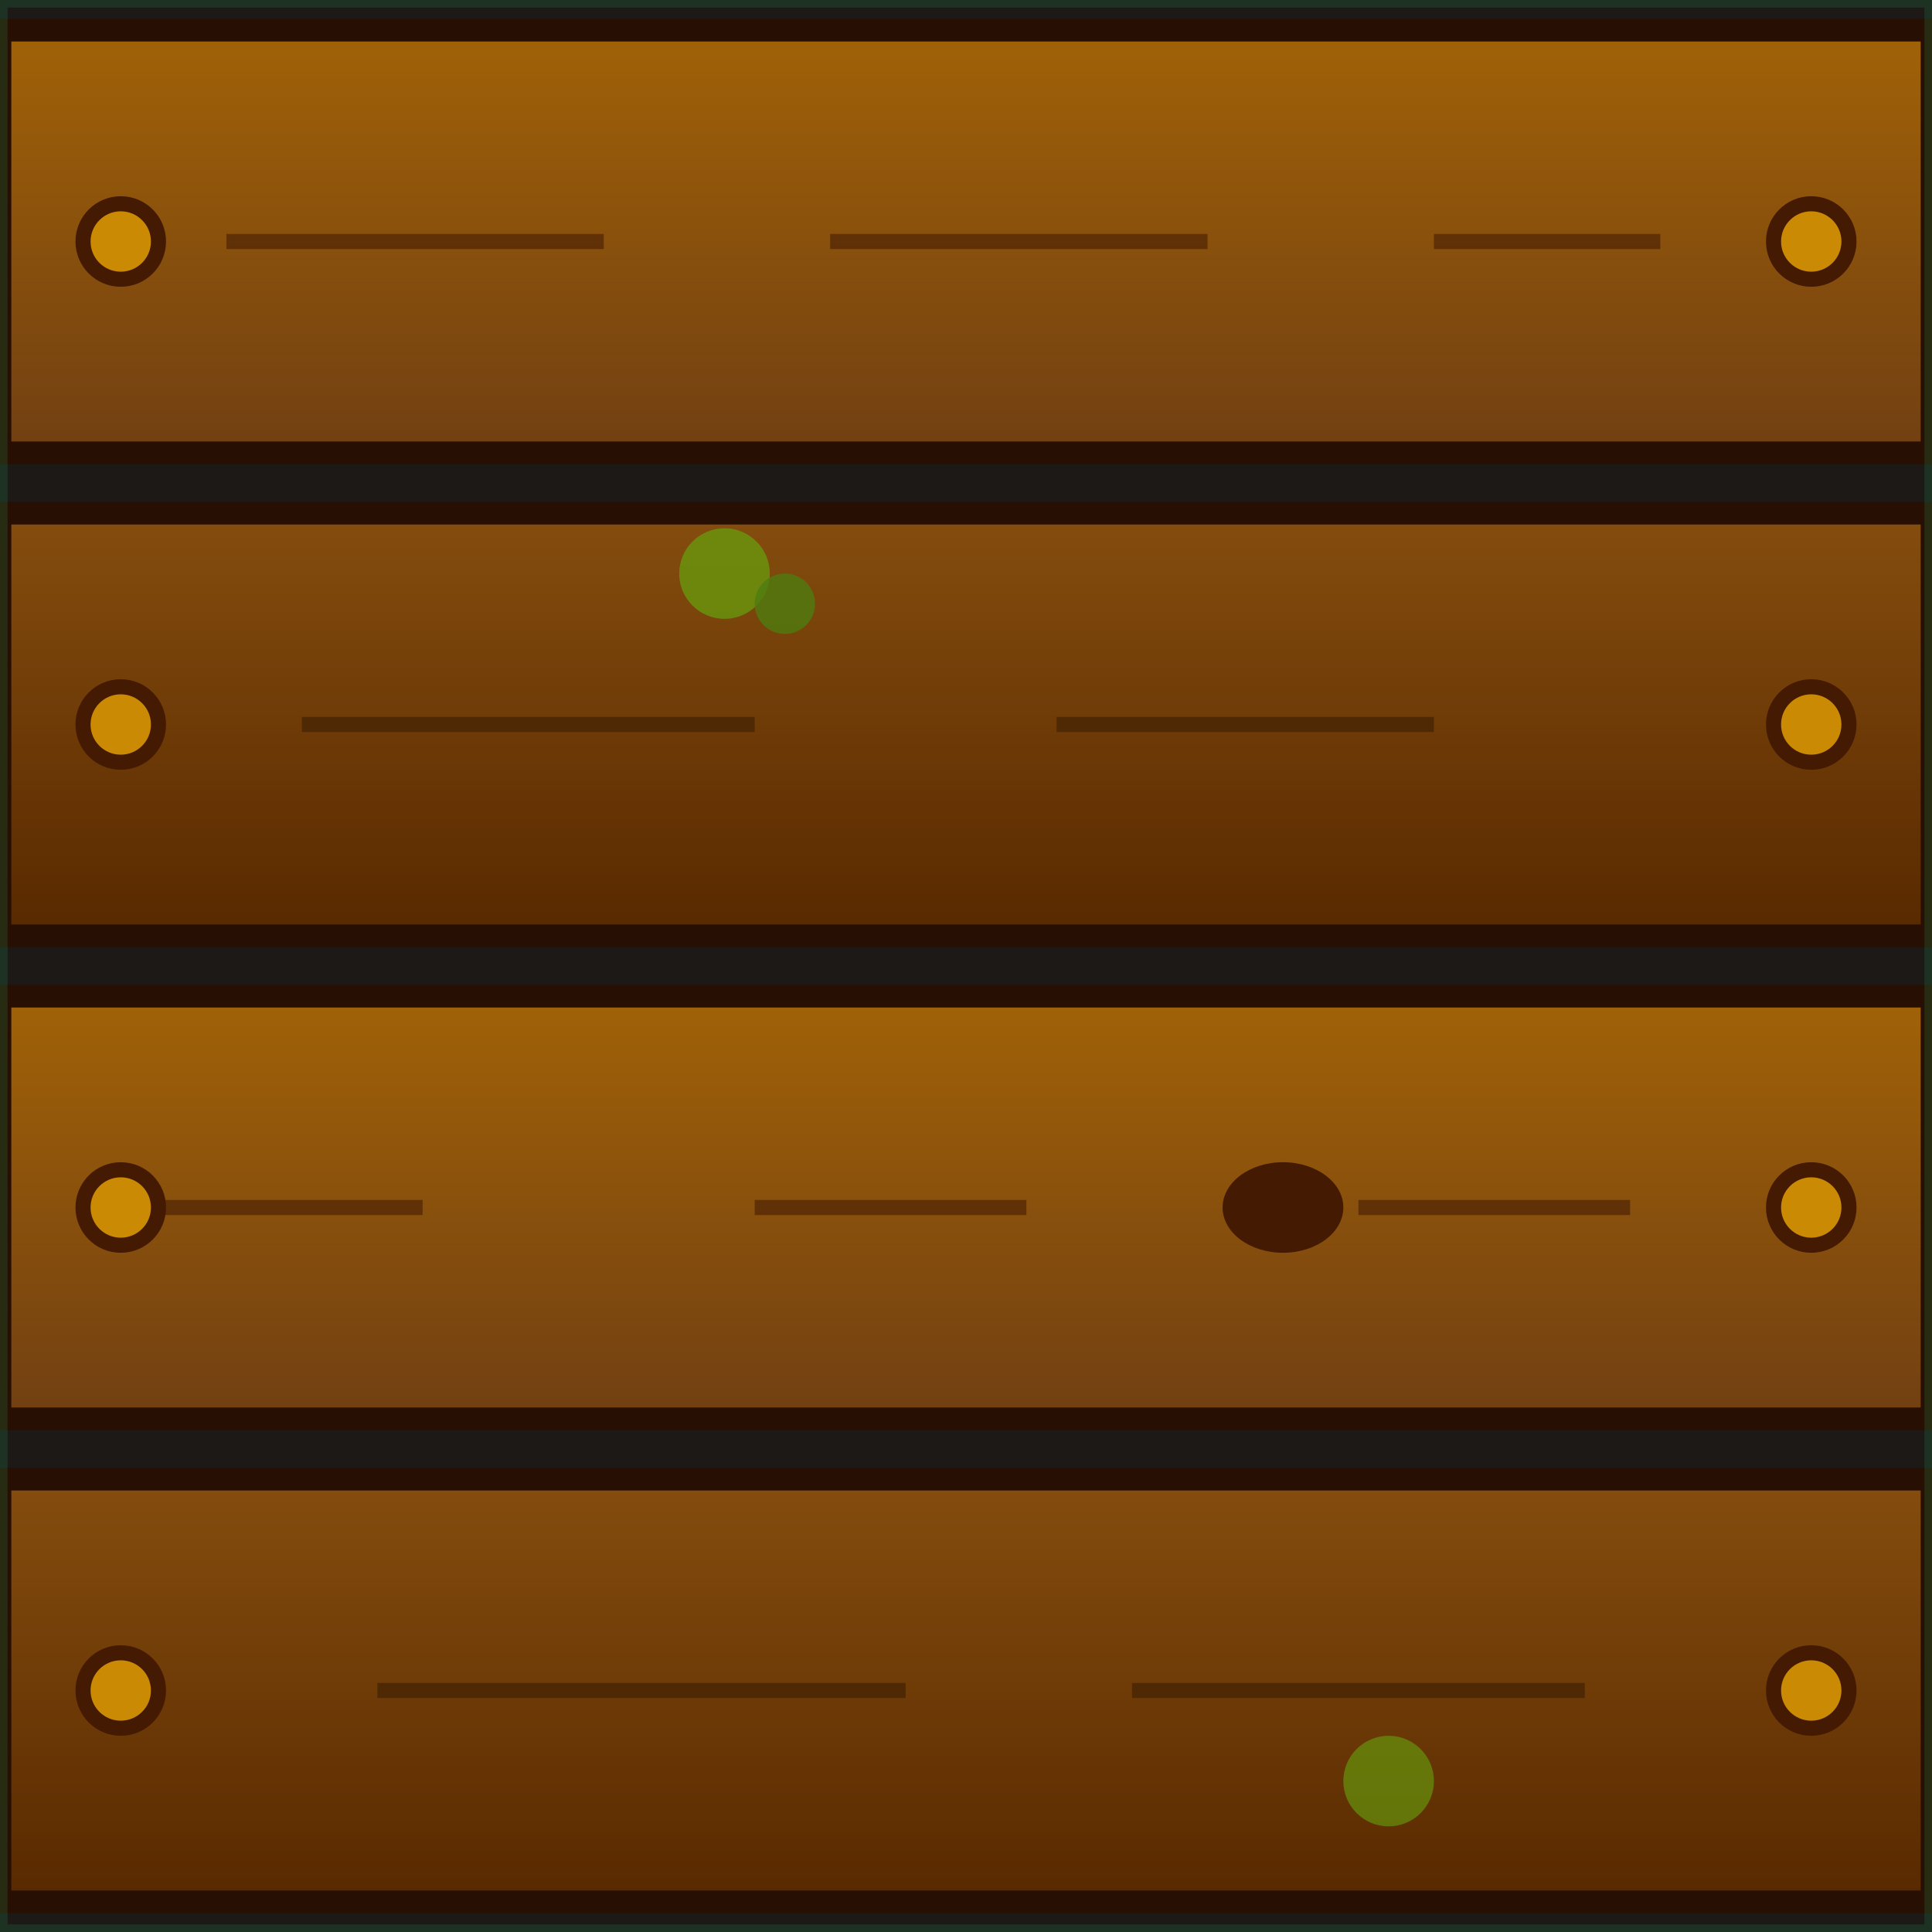
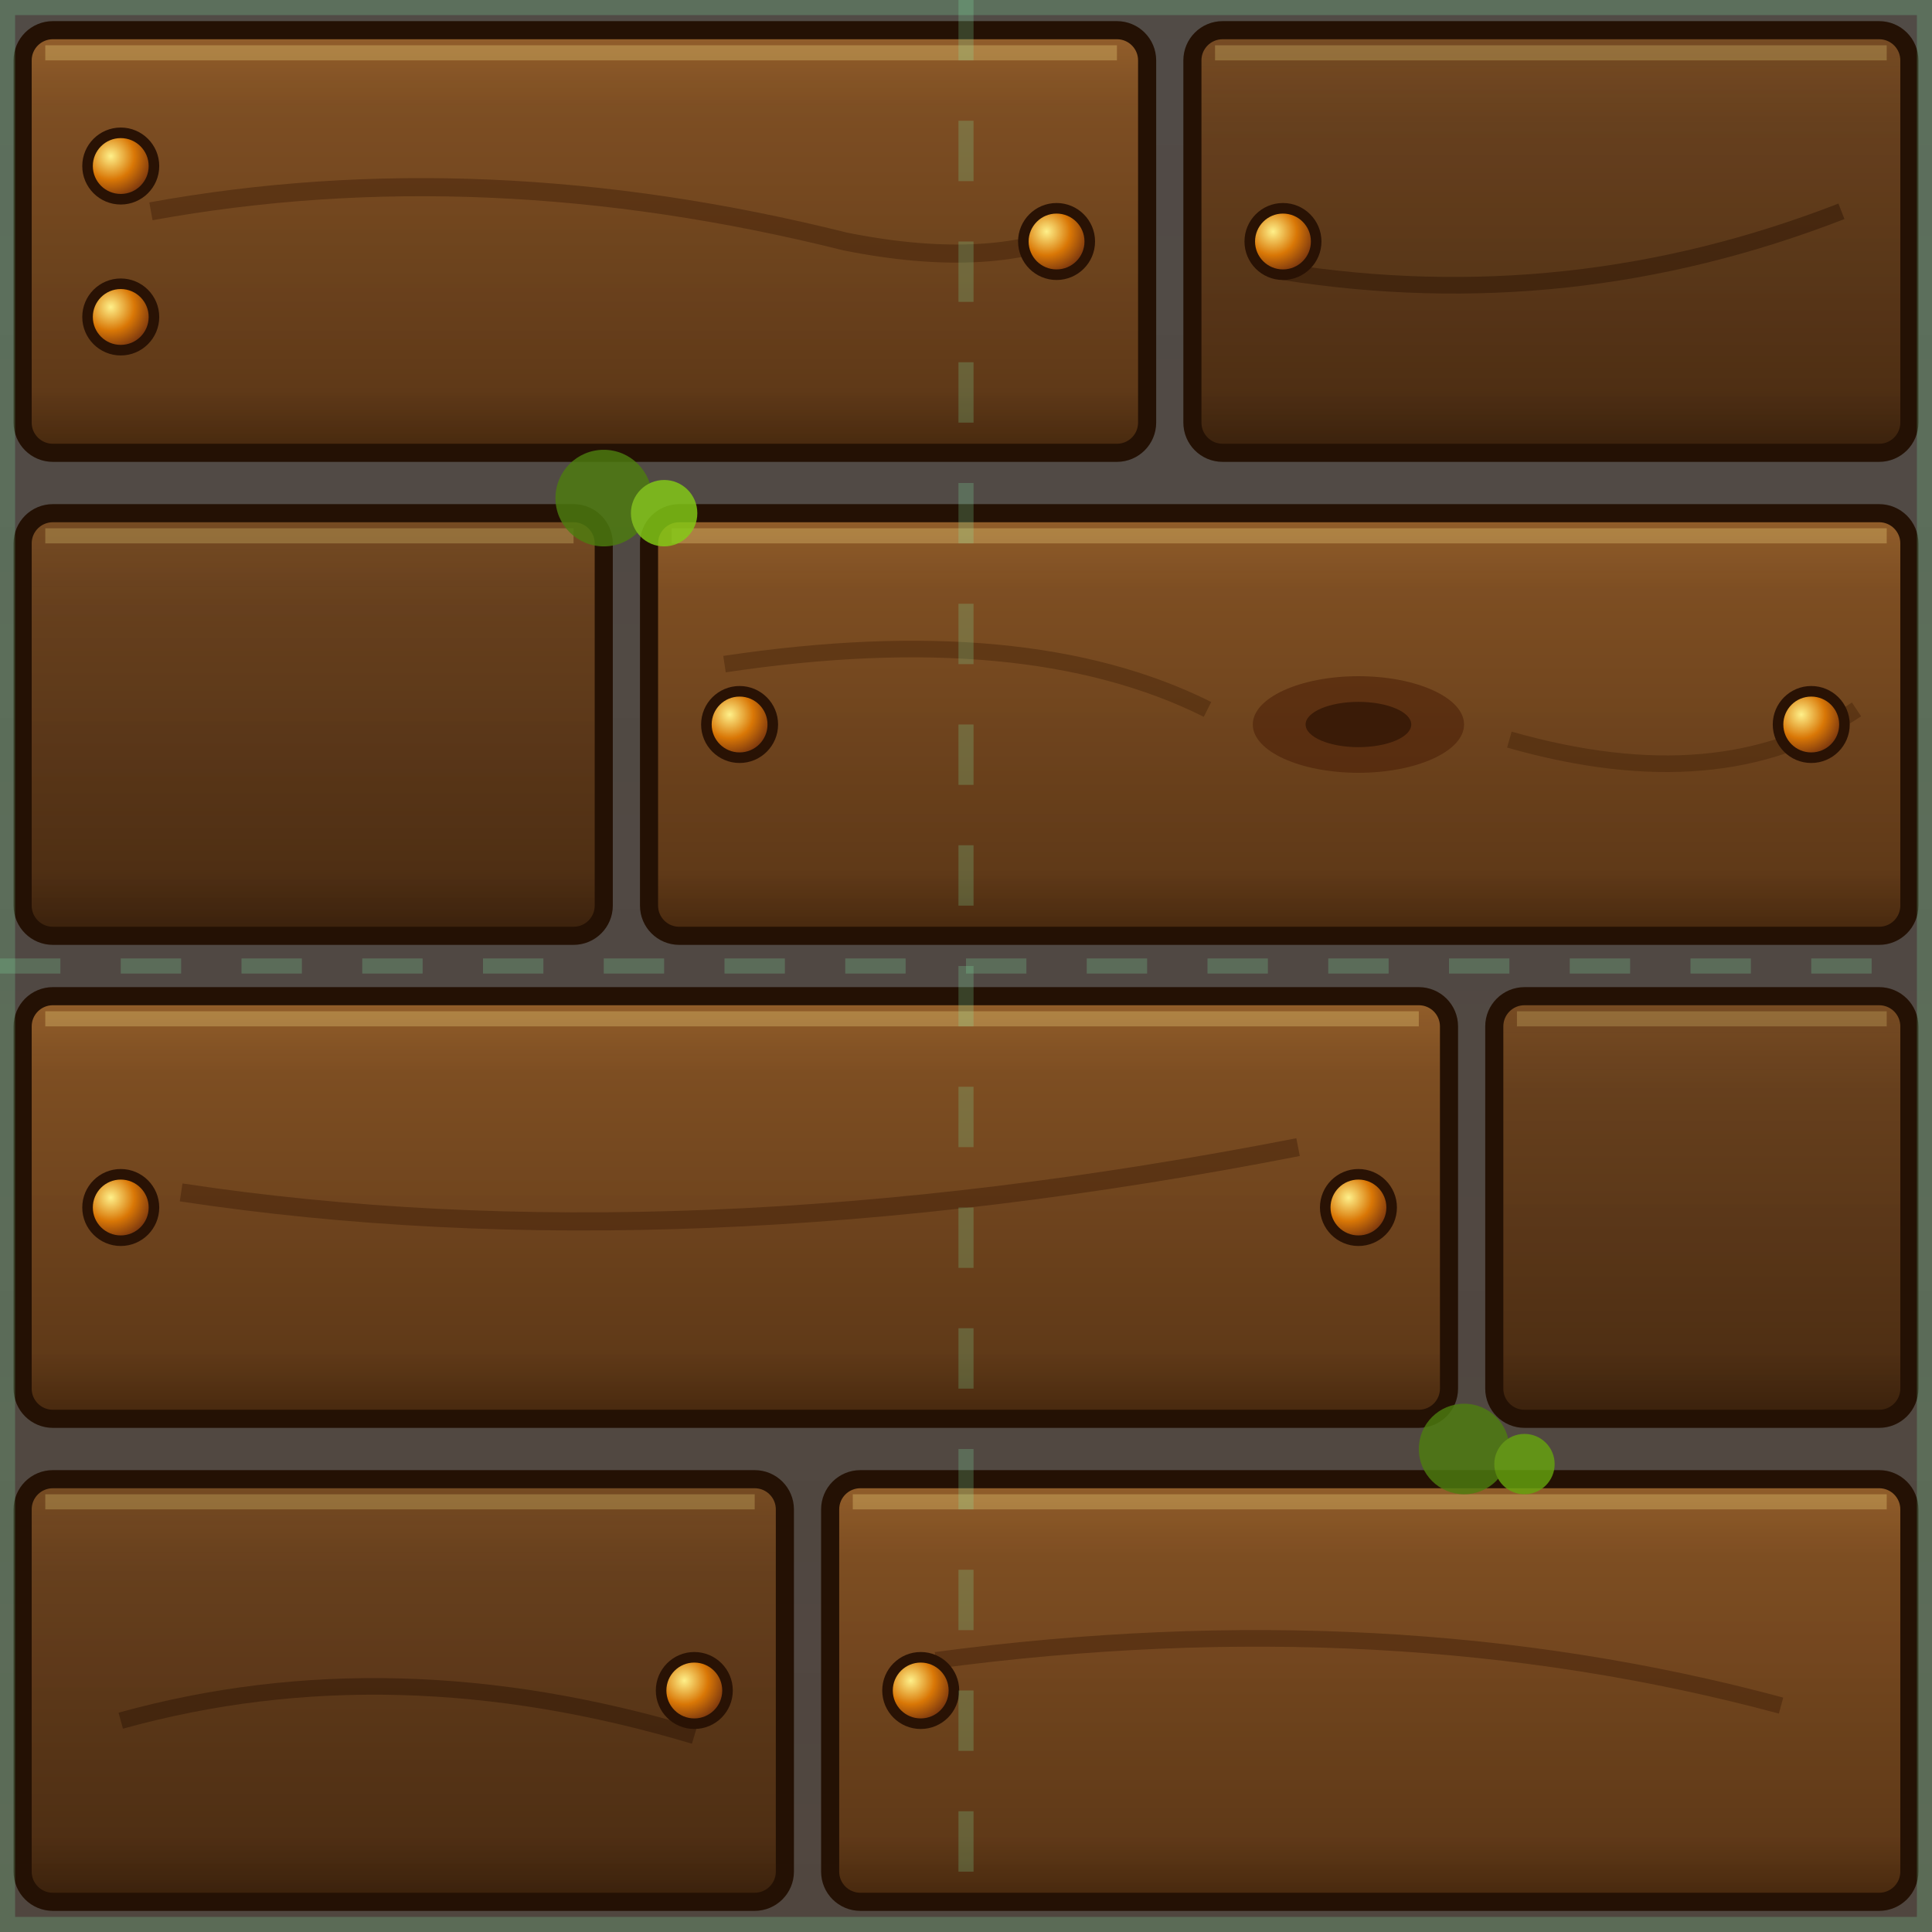
<svg xmlns="http://www.w3.org/2000/svg" viewBox="0 0 128 128" width="128" height="128">
  <defs>
-     <linearGradient id="woodPlank1" x1="0" y1="0" x2="0" y2="1">
-       <stop offset="0%" stop-color="#a16207" />
-       <stop offset="100%" stop-color="#713f12" />
+     <rect id="twBaseRect" width="128" height="128" />
+     <linearGradient id="twSeamBg" x1="0" y1="0" x2="0" y2="1">
+       <stop offset="0%" stop-color="#140c06" stop-opacity="0.74" />
+       <stop offset="100%" stop-color="#1f1209" stop-opacity="0.78" />
    </linearGradient>
-     <linearGradient id="woodPlank2" x1="0" y1="0" x2="0" y2="1">
-       <stop offset="0%" stop-color="#854d0e" />
-       <stop offset="100%" stop-color="#582900" />
+     <linearGradient id="twPlankWarm" x1="0" y1="0" x2="0" y2="1">
+       <stop offset="0%" stop-color="#9a6128" stop-opacity="0.9" />
+       <stop offset="18%" stop-color="#854f1d" stop-opacity="0.86" />
+       <stop offset="85%" stop-color="#613712" stop-opacity="0.88" />
+       <stop offset="100%" stop-color="#452509" stop-opacity="0.92" />
    </linearGradient>
+     <linearGradient id="twPlankDeep" x1="0" y1="0" x2="0" y2="1">
+       <stop offset="0%" stop-color="#7c4c1f" stop-opacity="0.9" />
+       <stop offset="22%" stop-color="#6a3e17" stop-opacity="0.86" />
+       <stop offset="85%" stop-color="#4e2b0d" stop-opacity="0.88" />
+       <stop offset="100%" stop-color="#371d07" stop-opacity="0.92" />
+     </linearGradient>
+     <radialGradient id="twBrassRivet" cx="35%" cy="35%" r="65%">
+       <stop offset="0%" stop-color="#fef08a" />
+       <stop offset="55%" stop-color="#d97706" />
+       <stop offset="100%" stop-color="#78350f" />
+     </radialGradient>
  </defs>
-   <rect width="128" height="128" fill="#1c1917" />
-   <rect x="0" y="2" width="128" height="28" fill="url(#woodPlank1)" stroke="#271003" stroke-width="1.5" />
-   <line x1="15" y1="16" x2="110" y2="16" stroke="#451a03" stroke-width="1" stroke-dasharray="25 15" opacity="0.6" />
-   <circle cx="8" cy="16" r="2.5" fill="#ca8a04" stroke="#451a03" stroke-width="1" />
-   <circle cx="120" cy="16" r="2.5" fill="#ca8a04" stroke="#451a03" stroke-width="1" />
-   <rect x="0" y="34" width="128" height="28" fill="url(#woodPlank2)" stroke="#271003" stroke-width="1.5" />
-   <line x1="20" y1="48" x2="95" y2="48" stroke="#3b1d02" stroke-width="1" stroke-dasharray="30 20" opacity="0.6" />
-   <circle cx="48" cy="38" r="3" fill="#65a30d" opacity="0.7" />
-   <circle cx="52" cy="40" r="2" fill="#4d7c0f" opacity="0.8" />
-   <circle cx="8" cy="48" r="2.5" fill="#ca8a04" stroke="#451a03" stroke-width="1" />
-   <circle cx="120" cy="48" r="2.5" fill="#ca8a04" stroke="#451a03" stroke-width="1" />
-   <rect x="0" y="66" width="128" height="28" fill="url(#woodPlank1)" stroke="#271003" stroke-width="1.5" />
-   <line x1="10" y1="80" x2="115" y2="80" stroke="#451a03" stroke-width="1" stroke-dasharray="18 22" opacity="0.6" />
-   <ellipse cx="85" cy="80" rx="4" ry="3" fill="#451a03" />
-   <circle cx="8" cy="80" r="2.5" fill="#ca8a04" stroke="#451a03" stroke-width="1" />
-   <circle cx="120" cy="80" r="2.5" fill="#ca8a04" stroke="#451a03" stroke-width="1" />
-   <rect x="0" y="98" width="128" height="28" fill="url(#woodPlank2)" stroke="#271003" stroke-width="1.5" />
-   <line x1="25" y1="112" x2="105" y2="112" stroke="#3b1d02" stroke-width="1" stroke-dasharray="35 15" opacity="0.6" />
-   <circle cx="92" cy="118" r="3" fill="#65a30d" opacity="0.6" />
-   <circle cx="8" cy="112" r="2.5" fill="#ca8a04" stroke="#451a03" stroke-width="1" />
-   <circle cx="120" cy="112" r="2.5" fill="#ca8a04" stroke="#451a03" stroke-width="1" />
-   <rect x="0" y="0" width="128" height="128" fill="none" stroke="#22c55e" stroke-width="1" opacity="0.15" />
+   <rect width="128" height="128" fill="url(#twSeamBg)" />
+   <g>
+     <rect x="1.5" y="2" width="74.5" height="28" rx="2" fill="url(#twPlankWarm)" stroke="#241104" stroke-width="1.2" />
+     <line x1="3" y1="3.5" x2="74" y2="3.5" stroke="#fde68a" stroke-opacity="0.28" stroke-width="1" />
+     <path d="M 10 14 Q 32 10 56 16 Q 66 18 72 15" fill="none" stroke="#3f1e07" stroke-opacity="0.45" stroke-width="1.2" />
+     <rect x="79" y="2" width="47.5" height="28" rx="2" fill="url(#twPlankDeep)" stroke="#241104" stroke-width="1.2" />
+     <line x1="80.5" y1="3.5" x2="125" y2="3.5" stroke="#fde68a" stroke-opacity="0.24" stroke-width="1" />
+     <path d="M 85 18 Q 104 21 122 14" fill="none" stroke="#2c1304" stroke-opacity="0.45" stroke-width="1.1" />
+   </g>
+   <g>
+     <rect x="1.5" y="34" width="38.5" height="28" rx="2" fill="url(#twPlankDeep)" stroke="#241104" stroke-width="1.2" />
+     <line x1="3" y1="35.5" x2="38" y2="35.5" stroke="#fde68a" stroke-opacity="0.24" stroke-width="1" />
+     <rect x="43" y="34" width="83.5" height="28" rx="2" fill="url(#twPlankWarm)" stroke="#241104" stroke-width="1.2" />
+     <line x1="44.5" y1="35.5" x2="125" y2="35.5" stroke="#fde68a" stroke-opacity="0.28" stroke-width="1" />
+     <ellipse cx="90" cy="48" rx="7" ry="3.2" fill="#451a03" opacity="0.5" />
+     <ellipse cx="90" cy="48" rx="3.5" ry="1.5" fill="#2c1203" opacity="0.7" />
+     <path d="M 48 44 Q 68 41 80 47 M 100 49 Q 114 53 123 47" fill="none" stroke="#3f1e07" stroke-opacity="0.4" stroke-width="1.1" />
+   </g>
+   <g>
+     <rect x="1.5" y="66" width="94.5" height="28" rx="2" fill="url(#twPlankWarm)" stroke="#241104" stroke-width="1.2" />
+     <line x1="3" y1="67.5" x2="94" y2="67.5" stroke="#fde68a" stroke-opacity="0.28" stroke-width="1" />
+     <path d="M 12 79 Q 45 84 86 76" fill="none" stroke="#3f1e07" stroke-opacity="0.45" stroke-width="1.2" />
+     <rect x="99" y="66" width="27.5" height="28" rx="2" fill="url(#twPlankDeep)" stroke="#241104" stroke-width="1.2" />
+     <line x1="100.5" y1="67.5" x2="125" y2="67.5" stroke="#fde68a" stroke-opacity="0.22" stroke-width="1" />
+   </g>
+   <g>
+     <rect x="1.5" y="98" width="50.5" height="28" rx="2" fill="url(#twPlankDeep)" stroke="#241104" stroke-width="1.2" />
+     <line x1="3" y1="99.5" x2="50" y2="99.5" stroke="#fde68a" stroke-opacity="0.24" stroke-width="1" />
+     <path d="M 8 114 Q 26 109 46 115" fill="none" stroke="#2c1304" stroke-opacity="0.45" stroke-width="1.1" />
+     <rect x="55" y="98" width="71.5" height="28" rx="2" fill="url(#twPlankWarm)" stroke="#241104" stroke-width="1.2" />
+     <line x1="56.5" y1="99.5" x2="125" y2="99.5" stroke="#fde68a" stroke-opacity="0.28" stroke-width="1" />
+     <path d="M 62 110 Q 92 106 118 113" fill="none" stroke="#3f1e07" stroke-opacity="0.45" stroke-width="1.1" />
+   </g>
+   <g stroke="#291204" stroke-width="0.7">
+     <circle cx="8" cy="11" r="2.2" fill="url(#twBrassRivet)" />
+     <circle cx="8" cy="21" r="2.2" fill="url(#twBrassRivet)" />
+     <circle cx="70" cy="16" r="2.2" fill="url(#twBrassRivet)" />
+     <circle cx="85" cy="16" r="2.2" fill="url(#twBrassRivet)" />
+     <circle cx="49" cy="48" r="2.2" fill="url(#twBrassRivet)" />
+     <circle cx="120" cy="48" r="2.2" fill="url(#twBrassRivet)" />
+     <circle cx="8" cy="80" r="2.2" fill="url(#twBrassRivet)" />
+     <circle cx="90" cy="80" r="2.2" fill="url(#twBrassRivet)" />
+     <circle cx="46" cy="112" r="2.2" fill="url(#twBrassRivet)" />
+     <circle cx="61" cy="112" r="2.2" fill="url(#twBrassRivet)" />
+   </g>
+   <g opacity="0.82">
+     <circle cx="40" cy="33" r="3.2" fill="#4d7c0f" />
+     <circle cx="44" cy="34" r="2.2" fill="#84cc16" />
+     <circle cx="97" cy="96" r="3" fill="#4d7c0f" />
+     <circle cx="101" cy="97" r="2" fill="#65a30d" />
+   </g>
+   <g stroke="#86efac" stroke-opacity="0.22" stroke-width="1" fill="none">
+     <rect x="0.5" y="0.5" width="127" height="127" />
+     <line x1="64" y1="0" x2="64" y2="128" stroke-dasharray="4 4" />
+     <line x1="0" y1="64" x2="128" y2="64" stroke-dasharray="4 4" />
+   </g>
</svg>
